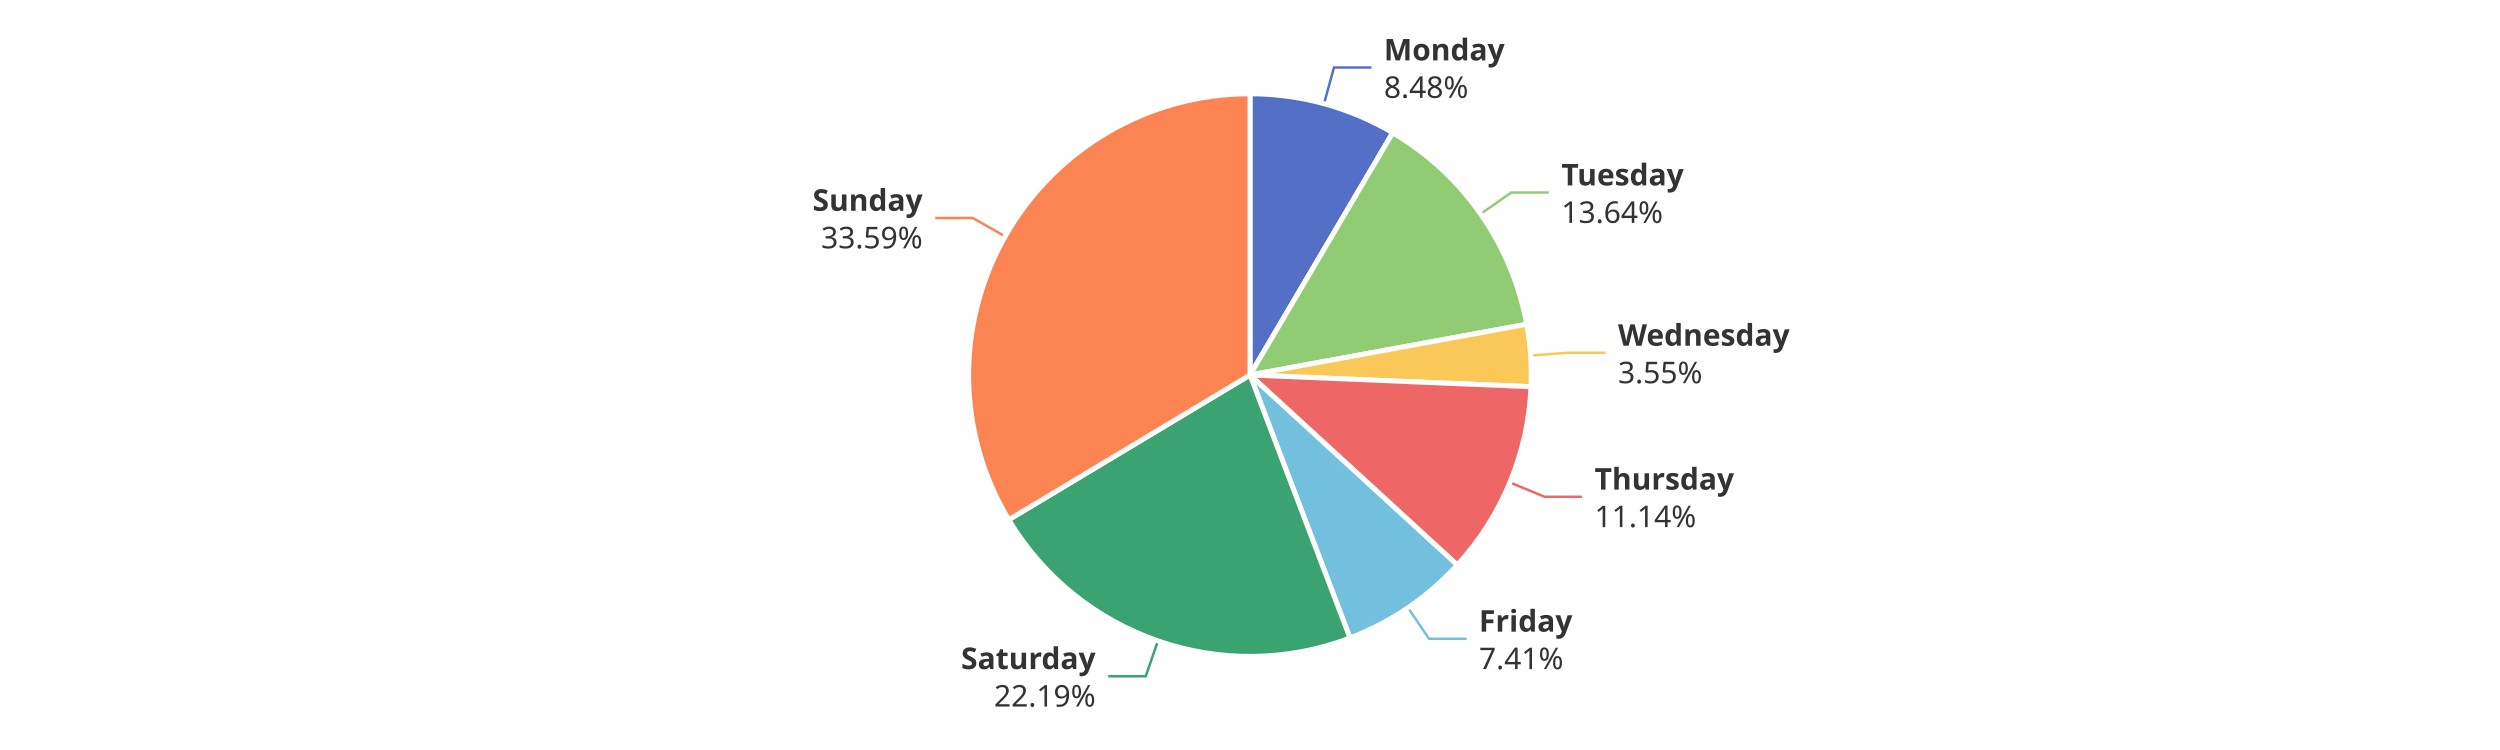
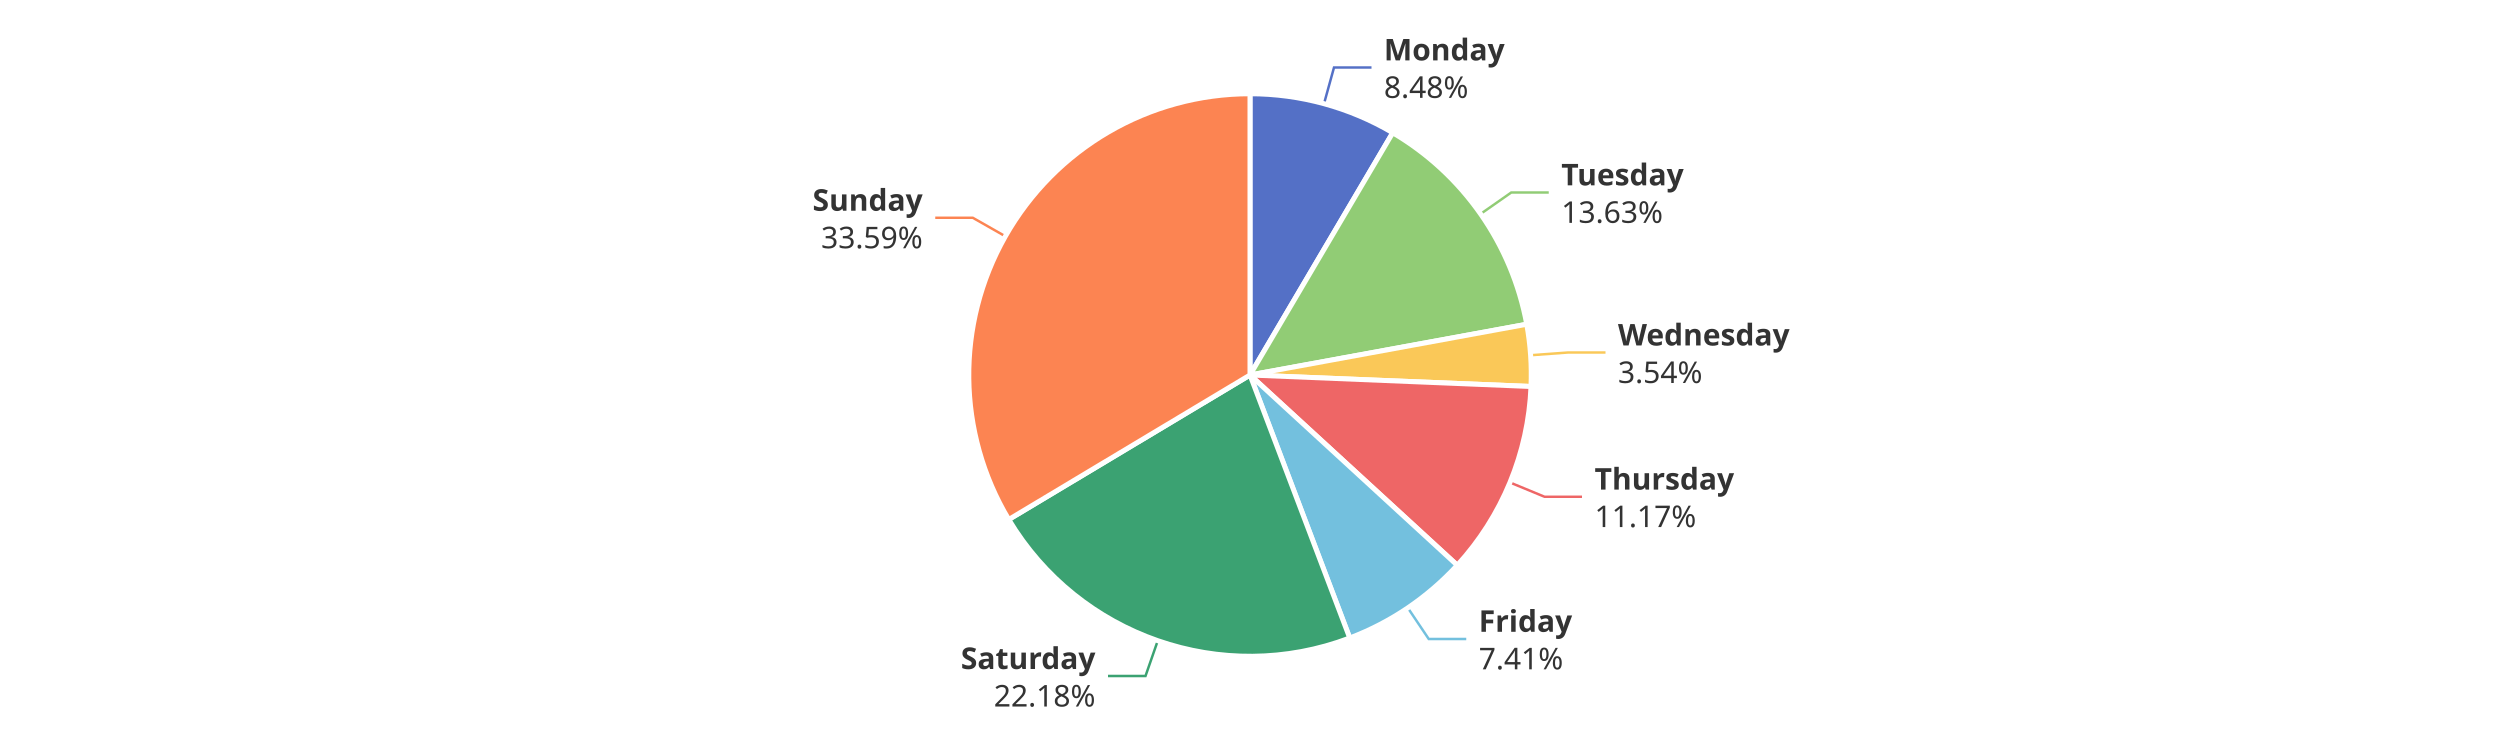
<svg xmlns="http://www.w3.org/2000/svg" width="1000" height="300" version="1.1" baseProfile="full" viewBox="0 0 1000 300">
  <rect width="1000" height="300" x="0" y="0" id="0" fill="#ffffff" />
  <polyline points="529.6 41.5 533.6 27 548.6 27" fill="none" stroke="#5470c6" />
  <polyline points="592.2 85.6 604.5 77 619.5 77" fill="none" stroke="#91cc75" />
-   <polyline points="612.2 142.2 627.2 141.1 642.2 141.1" fill="none" stroke="#fac858" />
+   <polyline points="612.2 142.1 627.2 141 642.2 141" fill="none" stroke="#fac858" />
  <polyline points="604 193 617.8 198.7 632.8 198.7" fill="none" stroke="#ee6666" />
-   <polyline points="563.2 243.1 571.6 255.5 586.6 255.5" fill="none" stroke="#73c0de" />
-   <polyline points="463.2 256.3 458.3 270.5 443.3 270.5" fill="none" stroke="#3ba272" />
-   <polyline points="402.1 94.6 389.1 87.2 374.1 87.2" fill="none" stroke="#fc8452" />
+   <polyline points="563.1 243.1 571.5 255.6 586.5 255.6" fill="none" stroke="#73c0de" />
+   <polyline points="463.1 256.3 458.2 270.4 443.2 270.4" fill="none" stroke="#3ba272" />
+   <polyline points="402.1 94.5 389.1 87.1 374.1 87.1" fill="none" stroke="#fc8452" />
  <path d="M500 37.5A112.5 112.5 0 0 1 557.1 53.1L500 150Z" fill="#5470c6" stroke="#fff" stroke-width="2" stroke-linejoin="round" />
  <path d="M557.1 53.1A112.5 112.5 0 0 1 610.7 129.7L500 150Z" fill="#91cc75" stroke="#fff" stroke-width="2" stroke-linejoin="round" />
-   <path d="M610.7 129.7A112.5 112.5 0 0 1 612.4 154.7L500 150Z" fill="#fac858" stroke="#fff" stroke-width="2" stroke-linejoin="round" />
-   <path d="M612.4 154.7A112.5 112.5 0 0 1 582.9 226L500 150Z" fill="#ee6666" stroke="#fff" stroke-width="2" stroke-linejoin="round" />
-   <path d="M582.9 226A112.5 112.5 0 0 1 540 255.2L500 150Z" fill="#73c0de" stroke="#fff" stroke-width="2" stroke-linejoin="round" />
-   <path d="M540 255.2A112.5 112.5 0 0 1 403.5 207.9L500 150Z" fill="#3ba272" stroke="#fff" stroke-width="2" stroke-linejoin="round" />
-   <path d="M403.5 207.9A112.5 112.5 0 0 1 500 37.5L500 150Z" fill="#fc8452" stroke="#fff" stroke-width="2" stroke-linejoin="round" />
-   <path d="M0 -15l42.8 0l0 30l-42.8 0Z" transform="translate(553.5633 26.9969)" fill="none" />
-   <text dominant-baseline="central" text-anchor="start" style="font-size:12px;font-family:sans-serif;font-weight:bold;" y="-7.5" transform="translate(553.5633 26.9969)" fill="#333" stroke="rgb(255,255,255)" stroke-width="2" paint-order="stroke" stroke-miterlimit="2">Monday</text>
-   <text dominant-baseline="central" text-anchor="start" style="font-size:12px;font-family:sans-serif;" y="7.5" transform="translate(553.5633 26.9969)" fill="#333" stroke="rgb(255,255,255)" stroke-width="2" paint-order="stroke" stroke-miterlimit="2">8.48%</text>
-   <path d="M0 -15l46.2 0l0 30l-46.2 0Z" transform="translate(624.5369 77.0049)" fill="none" />
-   <text dominant-baseline="central" text-anchor="start" style="font-size:12px;font-family:sans-serif;font-weight:bold;" y="-7.5" transform="translate(624.5369 77.0049)" fill="#333" stroke="rgb(255,255,255)" stroke-width="2" paint-order="stroke" stroke-miterlimit="2">Tuesday</text>
-   <text dominant-baseline="central" text-anchor="start" style="font-size:12px;font-family:sans-serif;" y="7.5" transform="translate(624.5369 77.0049)" fill="#333" stroke="rgb(255,255,255)" stroke-width="2" paint-order="stroke" stroke-miterlimit="2">13.64%</text>
-   <path d="M0 -15l63.6 0l0 30l-63.6 0Z" transform="translate(647.1915 141.1358)" fill="none" />
-   <text dominant-baseline="central" text-anchor="start" style="font-size:12px;font-family:sans-serif;font-weight:bold;" y="-7.5" transform="translate(647.1915 141.1358)" fill="#333" stroke="rgb(255,255,255)" stroke-width="2" paint-order="stroke" stroke-miterlimit="2">Wednesday</text>
-   <text dominant-baseline="central" text-anchor="start" style="font-size:12px;font-family:sans-serif;" y="7.5" transform="translate(647.1915 141.1358)" fill="#333" stroke="rgb(255,255,255)" stroke-width="2" paint-order="stroke" stroke-miterlimit="2">3.55%</text>
-   <path d="M0 -15l50.2 0l0 30l-50.2 0Z" transform="translate(637.8348 198.695)" fill="none" />
-   <text dominant-baseline="central" text-anchor="start" style="font-size:12px;font-family:sans-serif;font-weight:bold;" y="-7.5" transform="translate(637.8348 198.695)" fill="#333" stroke="rgb(255,255,255)" stroke-width="2" paint-order="stroke" stroke-miterlimit="2">Thursday</text>
-   <text dominant-baseline="central" text-anchor="start" style="font-size:12px;font-family:sans-serif;" y="7.5" transform="translate(637.8348 198.695)" fill="#333" stroke="rgb(255,255,255)" stroke-width="2" paint-order="stroke" stroke-miterlimit="2">11.14%</text>
-   <path d="M0 -15l34.2 0l0 30l-34.2 0Z" transform="translate(591.5931 255.502)" fill="none" />
-   <text dominant-baseline="central" text-anchor="start" style="font-size:12px;font-family:sans-serif;font-weight:bold;" y="-7.5" transform="translate(591.5931 255.502)" fill="#333" stroke="rgb(255,255,255)" stroke-width="2" paint-order="stroke" stroke-miterlimit="2">Friday</text>
-   <text dominant-baseline="central" text-anchor="start" style="font-size:12px;font-family:sans-serif;" y="7.5" transform="translate(591.5931 255.502)" fill="#333" stroke="rgb(255,255,255)" stroke-width="2" paint-order="stroke" stroke-miterlimit="2">7.41%</text>
-   <path d="M-48.2 -15l48.2 0l0 30l-48.2 0Z" transform="translate(438.2501 270.4707)" fill="none" />
-   <text dominant-baseline="central" text-anchor="end" style="font-size:12px;font-family:sans-serif;font-weight:bold;" y="-7.5" transform="translate(438.2501 270.4707)" fill="#333" stroke="rgb(255,255,255)" stroke-width="2" paint-order="stroke" stroke-miterlimit="2">Saturday</text>
-   <text dominant-baseline="central" text-anchor="end" style="font-size:12px;font-family:sans-serif;" y="7.5" transform="translate(438.2501 270.4707)" fill="#333" stroke="rgb(255,255,255)" stroke-width="2" paint-order="stroke" stroke-miterlimit="2">22.19%</text>
-   <path d="M-40.9 -15l40.9 0l0 30l-40.9 0Z" transform="translate(369.0582 87.1656)" fill="none" />
-   <text dominant-baseline="central" text-anchor="end" style="font-size:12px;font-family:sans-serif;font-weight:bold;" y="-7.5" transform="translate(369.0582 87.1656)" fill="#333" stroke="rgb(255,255,255)" stroke-width="2" paint-order="stroke" stroke-miterlimit="2">Sunday</text>
-   <text dominant-baseline="central" text-anchor="end" style="font-size:12px;font-family:sans-serif;" y="7.5" transform="translate(369.0582 87.1656)" fill="#333" stroke="rgb(255,255,255)" stroke-width="2" paint-order="stroke" stroke-miterlimit="2">33.59%</text>
+   <path d="M610.7 129.7A112.5 112.5 0 0 1 612.4 154.6L500 150Z" fill="#fac858" stroke="#fff" stroke-width="2" stroke-linejoin="round" />
+   <path d="M612.4 154.6A112.5 112.5 0 0 1 582.9 226.1L500 150Z" fill="#ee6666" stroke="#fff" stroke-width="2" stroke-linejoin="round" />
+   <path d="M582.9 226.1A112.5 112.5 0 0 1 539.9 255.2L500 150Z" fill="#73c0de" stroke="#fff" stroke-width="2" stroke-linejoin="round" />
+   <path d="M539.9 255.2A112.5 112.5 0 0 1 403.5 207.8L500 150Z" fill="#3ba272" stroke="#fff" stroke-width="2" stroke-linejoin="round" />
+   <path d="M403.5 207.8A112.5 112.5 0 0 1 500 37.5L500 150Z" fill="#fc8452" stroke="#fff" stroke-width="2" stroke-linejoin="round" />
+   <path d="M0 -15l42.8 0l0 30l-42.8 0Z" transform="translate(553.5665 26.9978)" fill="none" />
+   <text dominant-baseline="central" text-anchor="start" style="font-size:12px;font-family:sans-serif;font-weight:bold;" y="-7.5" transform="translate(553.5665 26.9978)" fill="#333" stroke="rgb(255,255,255)" stroke-width="2" paint-order="stroke" stroke-miterlimit="2">Monday</text>
+   <text dominant-baseline="central" text-anchor="start" style="font-size:12px;font-family:sans-serif;" y="7.5" transform="translate(553.5665 26.9978)" fill="#333" stroke="rgb(255,255,255)" stroke-width="2" paint-order="stroke" stroke-miterlimit="2">8.48%</text>
+   <path d="M0 -15l46.2 0l0 30l-46.2 0Z" transform="translate(624.521 76.9821)" fill="none" />
+   <text dominant-baseline="central" text-anchor="start" style="font-size:12px;font-family:sans-serif;font-weight:bold;" y="-7.5" transform="translate(624.521 76.9821)" fill="#333" stroke="rgb(255,255,255)" stroke-width="2" paint-order="stroke" stroke-miterlimit="2">Tuesday</text>
+   <text dominant-baseline="central" text-anchor="start" style="font-size:12px;font-family:sans-serif;" y="7.5" transform="translate(624.521 76.9821)" fill="#333" stroke="rgb(255,255,255)" stroke-width="2" paint-order="stroke" stroke-miterlimit="2">13.63%</text>
+   <path d="M0 -15l63.6 0l0 30l-63.6 0Z" transform="translate(647.1844 141.035)" fill="none" />
+   <text dominant-baseline="central" text-anchor="start" style="font-size:12px;font-family:sans-serif;font-weight:bold;" y="-7.5" transform="translate(647.1844 141.035)" fill="#333" stroke="rgb(255,255,255)" stroke-width="2" paint-order="stroke" stroke-miterlimit="2">Wednesday</text>
+   <text dominant-baseline="central" text-anchor="start" style="font-size:12px;font-family:sans-serif;" y="7.5" transform="translate(647.1844 141.035)" fill="#333" stroke="rgb(255,255,255)" stroke-width="2" paint-order="stroke" stroke-miterlimit="2">3.54%</text>
+   <path d="M0 -15l50.2 0l0 30l-50.2 0Z" transform="translate(637.8406 198.6811)" fill="none" />
+   <text dominant-baseline="central" text-anchor="start" style="font-size:12px;font-family:sans-serif;font-weight:bold;" y="-7.5" transform="translate(637.8406 198.6811)" fill="#333" stroke="rgb(255,255,255)" stroke-width="2" paint-order="stroke" stroke-miterlimit="2">Thursday</text>
+   <text dominant-baseline="central" text-anchor="start" style="font-size:12px;font-family:sans-serif;" y="7.5" transform="translate(637.8406 198.6811)" fill="#333" stroke="rgb(255,255,255)" stroke-width="2" paint-order="stroke" stroke-miterlimit="2">11.17%</text>
+   <path d="M0 -15l34.2 0l0 30l-34.2 0Z" transform="translate(591.4999 255.5652)" fill="none" />
+   <text dominant-baseline="central" text-anchor="start" style="font-size:12px;font-family:sans-serif;font-weight:bold;" y="-7.5" transform="translate(591.4999 255.5652)" fill="#333" stroke="rgb(255,255,255)" stroke-width="2" paint-order="stroke" stroke-miterlimit="2">Friday</text>
+   <text dominant-baseline="central" text-anchor="start" style="font-size:12px;font-family:sans-serif;" y="7.5" transform="translate(591.4999 255.5652)" fill="#333" stroke="rgb(255,255,255)" stroke-width="2" paint-order="stroke" stroke-miterlimit="2">7.41%</text>
+   <path d="M-48.2 -15l48.2 0l0 30l-48.2 0Z" transform="translate(438.1704 270.4431)" fill="none" />
+   <text dominant-baseline="central" text-anchor="end" style="font-size:12px;font-family:sans-serif;font-weight:bold;" y="-7.5" transform="translate(438.1704 270.4431)" fill="#333" stroke="rgb(255,255,255)" stroke-width="2" paint-order="stroke" stroke-miterlimit="2">Saturday</text>
+   <text dominant-baseline="central" text-anchor="end" style="font-size:12px;font-family:sans-serif;" y="7.5" transform="translate(438.1704 270.4431)" fill="#333" stroke="rgb(255,255,255)" stroke-width="2" paint-order="stroke" stroke-miterlimit="2">22.18%</text>
+   <path d="M-40.9 -15l40.9 0l0 30l-40.9 0Z" transform="translate(369.0713 87.1424)" fill="none" />
+   <text dominant-baseline="central" text-anchor="end" style="font-size:12px;font-family:sans-serif;font-weight:bold;" y="-7.5" transform="translate(369.0713 87.1424)" fill="#333" stroke="rgb(255,255,255)" stroke-width="2" paint-order="stroke" stroke-miterlimit="2">Sunday</text>
+   <text dominant-baseline="central" text-anchor="end" style="font-size:12px;font-family:sans-serif;" y="7.5" transform="translate(369.0713 87.1424)" fill="#333" stroke="rgb(255,255,255)" stroke-width="2" paint-order="stroke" stroke-miterlimit="2">33.59%</text>
</svg>
